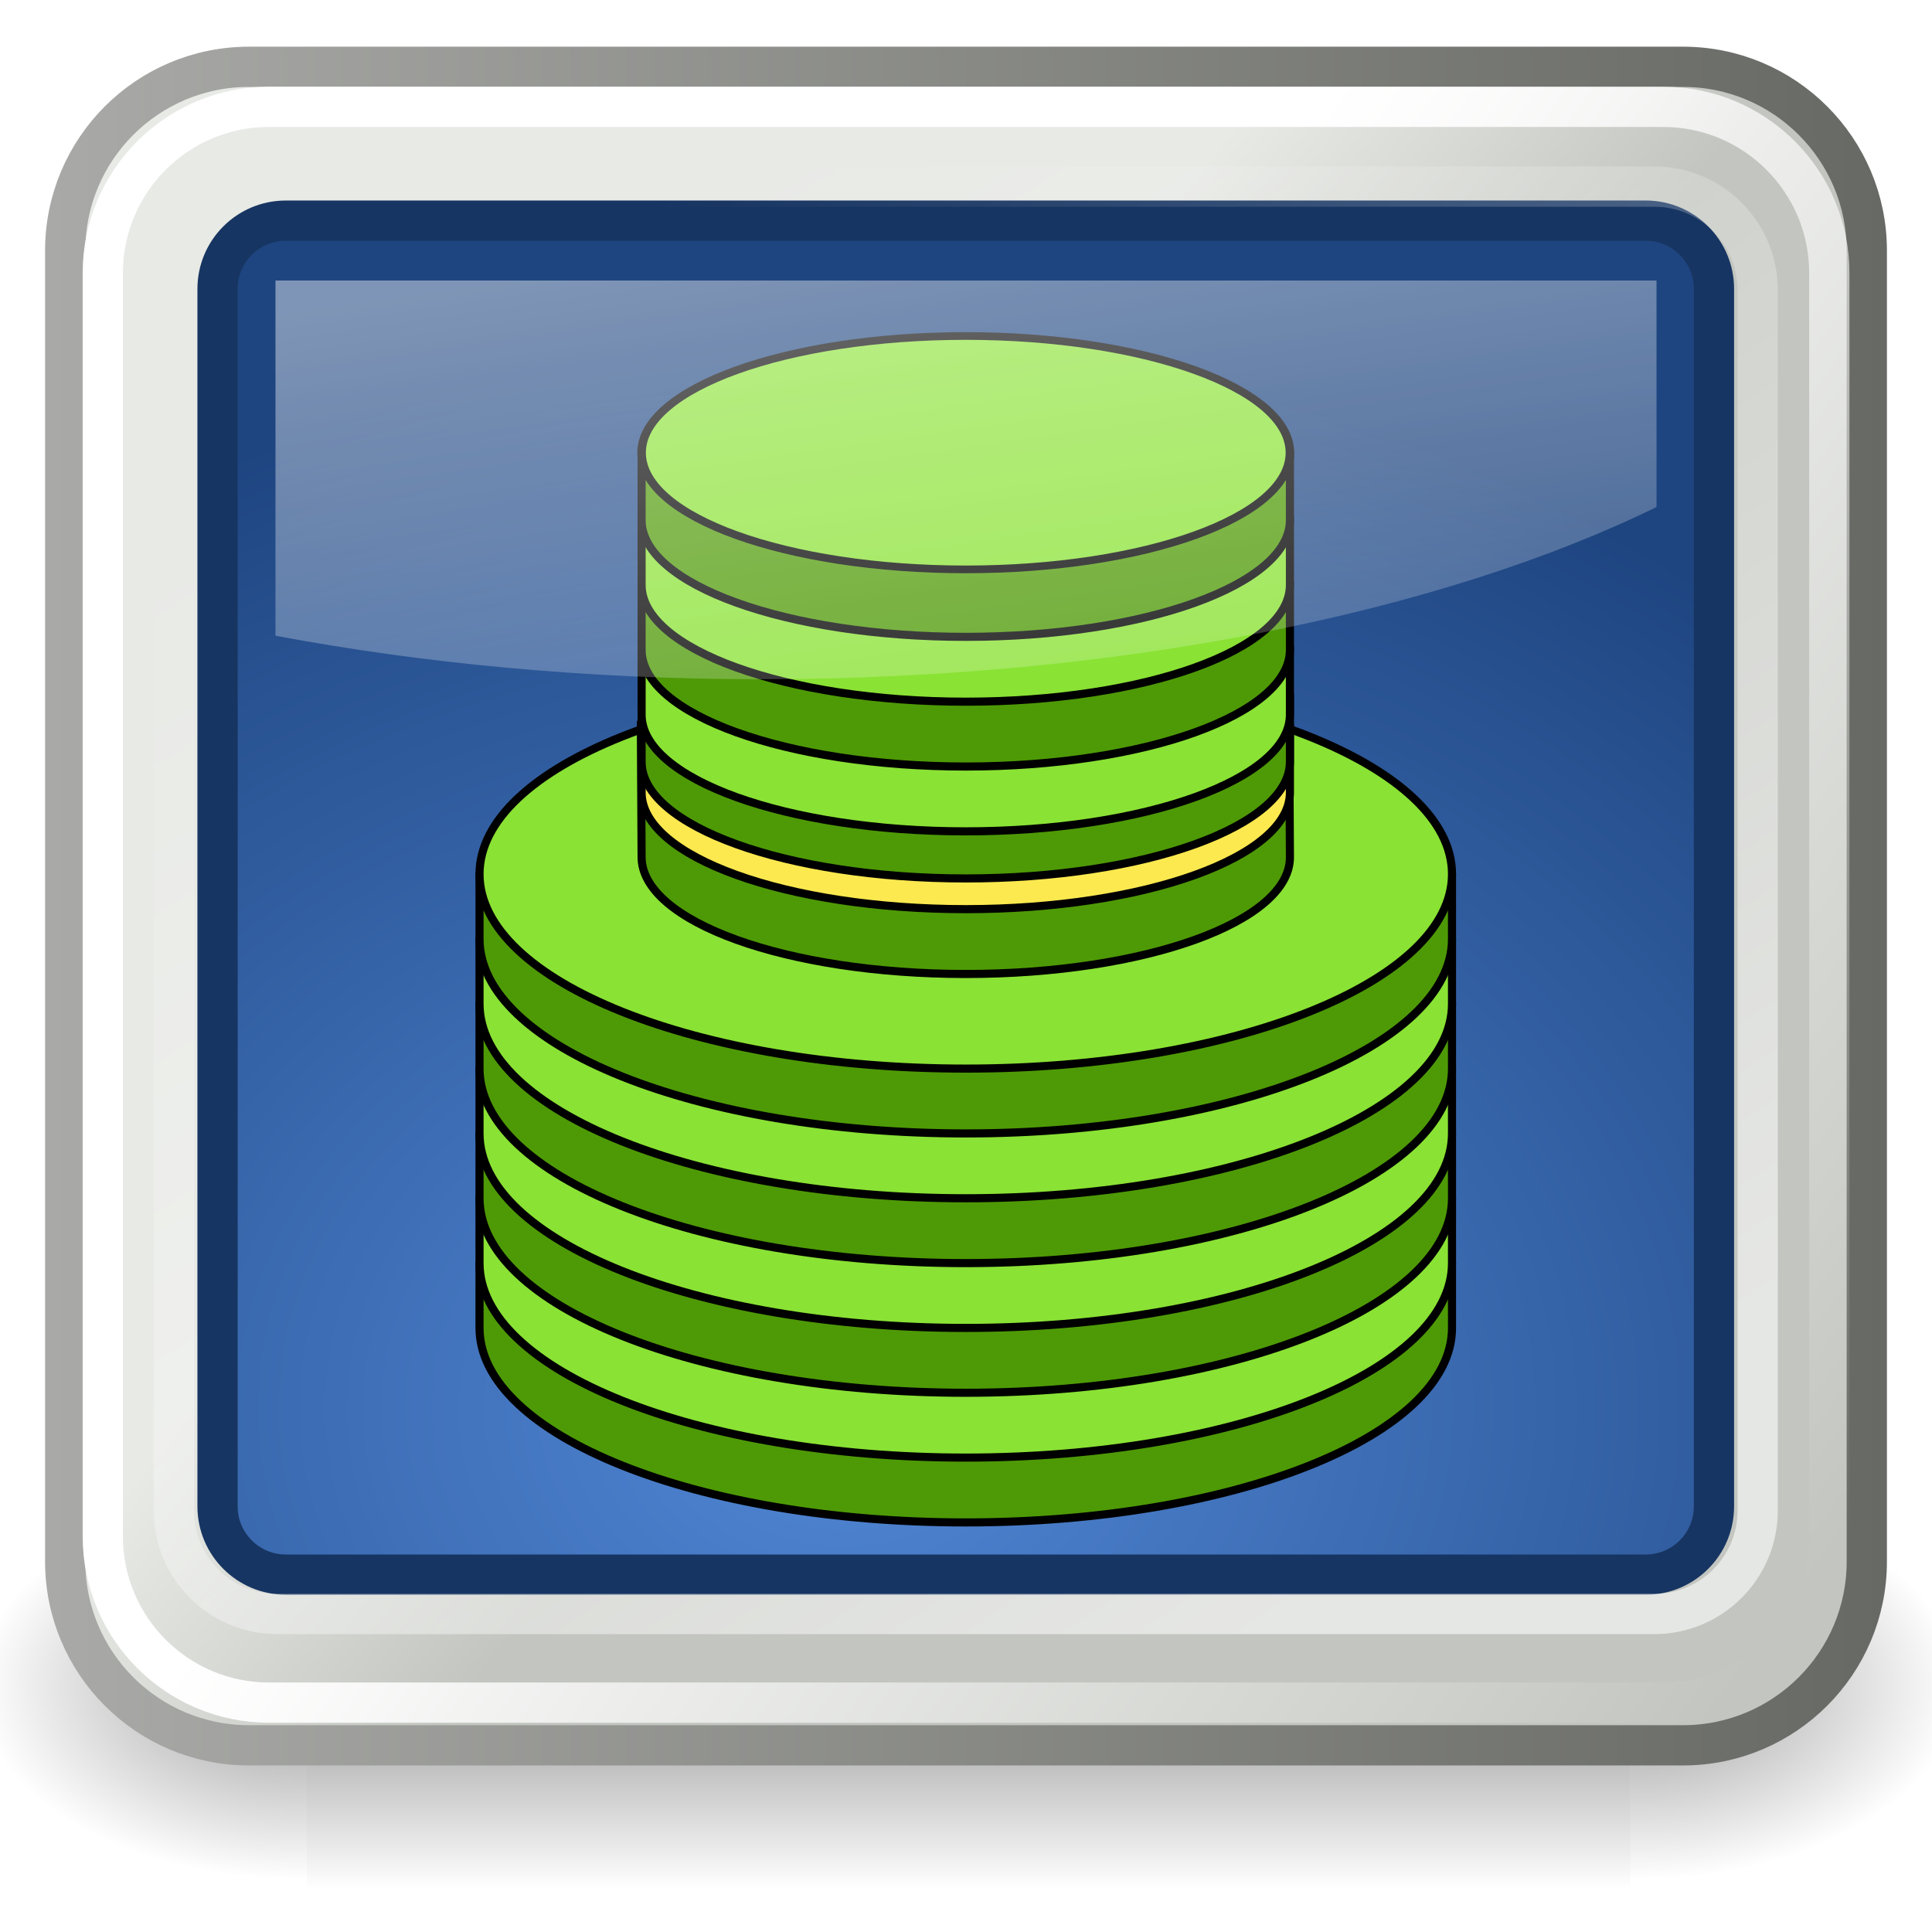
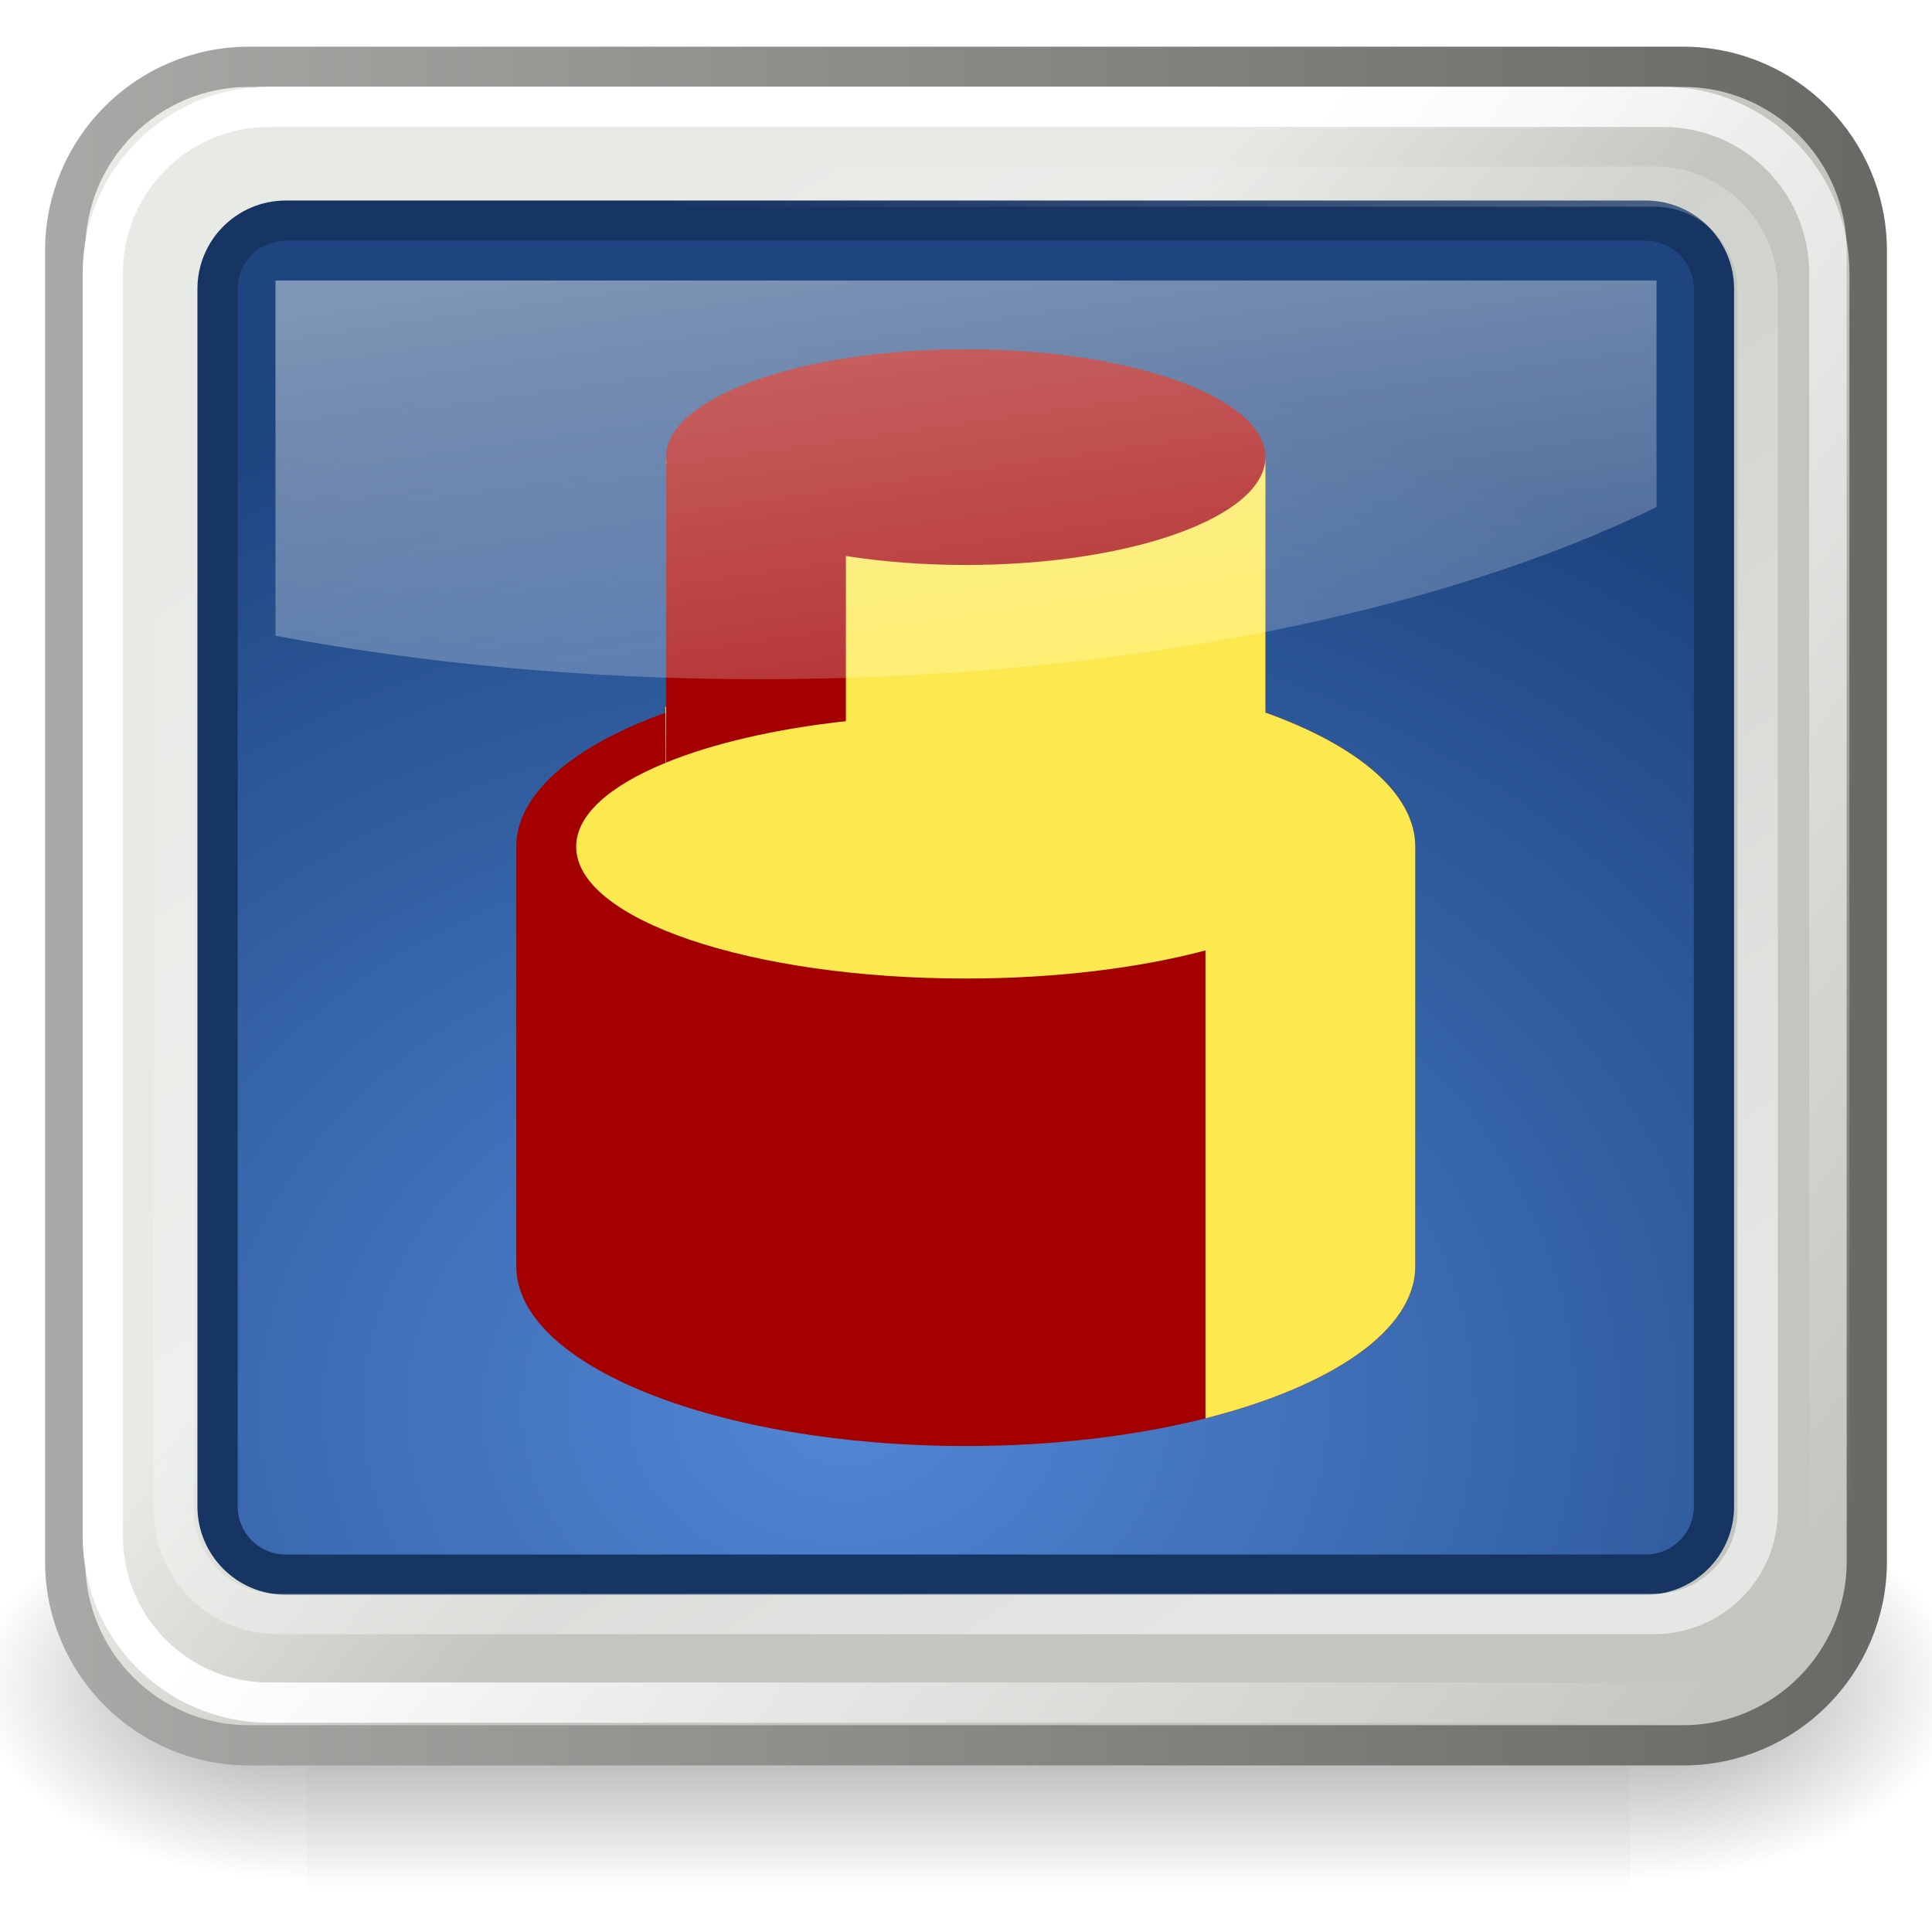
<svg xmlns="http://www.w3.org/2000/svg" xmlns:xlink="http://www.w3.org/1999/xlink" width="48px" height="48px" id="svg1306" version="1.1">
  <defs id="defs1308">
    <radialGradient xlink:href="#linearGradient5060" id="radialGradient5031" gradientUnits="userSpaceOnUse" gradientTransform="matrix(-2.774389,0,0,1.969706,112.7623,-872.8854)" cx="605.714" cy="486.648" fx="605.714" fy="486.648" r="117.143" />
    <linearGradient id="linearGradient5060">
      <stop style="stop-color:black;stop-opacity:1;" offset="0" id="stop5062" />
      <stop style="stop-color:black;stop-opacity:0;" offset="1" id="stop5064" />
    </linearGradient>
    <radialGradient xlink:href="#linearGradient5060" id="radialGradient5029" gradientUnits="userSpaceOnUse" gradientTransform="matrix(2.774389,0,0,1.969706,-1891.633,-872.8854)" cx="605.714" cy="486.648" fx="605.714" fy="486.648" r="117.143" />
    <linearGradient id="linearGradient5048">
      <stop style="stop-color:black;stop-opacity:0;" offset="0" id="stop5050" />
      <stop id="stop5056" offset="0.5" style="stop-color:black;stop-opacity:1;" />
      <stop style="stop-color:black;stop-opacity:0;" offset="1" id="stop5052" />
    </linearGradient>
    <linearGradient xlink:href="#linearGradient5048" id="linearGradient5027" gradientUnits="userSpaceOnUse" gradientTransform="matrix(2.774389,0,0,1.969706,-1892.179,-872.8854)" x1="302.857" y1="366.648" x2="302.857" y2="609.505" />
    <linearGradient id="linearGradient2223">
      <stop style="stop-color:#ffffff;stop-opacity:1;" offset="0" id="stop2225" />
      <stop style="stop-color:#ffffff;stop-opacity:0;" offset="1" id="stop2229" />
    </linearGradient>
    <linearGradient id="linearGradient2222">
      <stop style="stop-color:#5187d6;stop-opacity:1;" offset="0" id="stop2224" />
      <stop style="stop-color:#1e4580;stop-opacity:1;" offset="1" id="stop2227" />
    </linearGradient>
    <linearGradient id="linearGradient3090">
      <stop style="stop-color:#626c07;stop-opacity:1;" offset="0" id="stop3092" />
      <stop style="stop-color:#313603;stop-opacity:1;" offset="1" id="stop3094" />
    </linearGradient>
    <linearGradient id="linearGradient2238">
      <stop style="stop-color:#ffffff;stop-opacity:1;" offset="0" id="stop2240" />
      <stop style="stop-color:#ffffff;stop-opacity:0;" offset="1" id="stop2242" />
    </linearGradient>
    <linearGradient id="linearGradient2224">
      <stop style="stop-color:#32342f;stop-opacity:0.546;" offset="0" id="stop2226" />
      <stop style="stop-color:#32342f;stop-opacity:0;" offset="1" id="stop2228" />
    </linearGradient>
    <linearGradient id="linearGradient2214">
      <stop style="stop-color:#a9aaa7;stop-opacity:1;" offset="0" id="stop2216" />
      <stop style="stop-color:#676964;stop-opacity:1;" offset="1" id="stop2218" />
    </linearGradient>
    <linearGradient id="linearGradient2206">
      <stop style="stop-color:#c3c6c0;stop-opacity:1;" offset="0" id="stop2208" />
      <stop style="stop-color:#e8eae6;stop-opacity:1;" offset="1" id="stop2210" />
    </linearGradient>
    <linearGradient id="linearGradient2198">
      <stop style="stop-color:#32342f;stop-opacity:1;" offset="0" id="stop2200" />
      <stop style="stop-color:#171816;stop-opacity:1;" offset="1" id="stop2202" />
    </linearGradient>
    <linearGradient id="linearGradient2180">
      <stop style="stop-color:#ffffff;stop-opacity:1;" offset="0" id="stop2182" />
      <stop style="stop-color:#ffffff;stop-opacity:0;" offset="1" id="stop2184" />
    </linearGradient>
    <linearGradient xlink:href="#linearGradient2206" id="linearGradient2212" x1="25.861" y1="26.134" x2="18.3" y2="19.568" gradientUnits="userSpaceOnUse" gradientTransform="matrix(0.952387,0,0,1.018339,1.142599,-1.941627)" />
    <linearGradient xlink:href="#linearGradient2214" id="linearGradient2220" x1="0.001" y1="24.012" x2="47.999" y2="24.012" gradientUnits="userSpaceOnUse" gradientTransform="matrix(0.952387,0,0,1.018339,1.142599,-1.941627)" />
    <radialGradient xlink:href="#linearGradient2224" id="radialGradient2230" cx="24.042" cy="42.242" fx="24.042" fy="42.242" r="17.577" gradientTransform="matrix(1,0,0,0.304598,-5.757924e-16,29.37527)" gradientUnits="userSpaceOnUse" />
    <linearGradient xlink:href="#linearGradient2238" id="linearGradient2244" x1="20.339" y1="19.637" x2="46.092" y2="39.708" gradientUnits="userSpaceOnUse" gradientTransform="matrix(0.952387,0,0,1.015657,1.142599,-0.876325)" />
    <linearGradient xlink:href="#linearGradient2180" id="linearGradient1340" gradientUnits="userSpaceOnUse" gradientTransform="matrix(3.809547,0,0,1.750325,-16.00036,-15.78719)" x1="8.821" y1="12.538" x2="12.499" y2="24.238" />
    <radialGradient xlink:href="#linearGradient2222" id="radialGradient2229" cx="22.301" cy="36.257" fx="22.301" fy="36.257" r="19.089" gradientTransform="matrix(1.768625,0,0,1.387102,-18.44248,-15.29268)" gradientUnits="userSpaceOnUse" />
    <linearGradient xlink:href="#linearGradient2223" id="linearGradient2231" x1="35.694" y1="37.334" x2="15.044" y2="5.959" gradientUnits="userSpaceOnUse" />
  </defs>
  <g id="layer1">
    <g id="g5022" transform="matrix(2.454499e-2,0,0,2.086758e-2,45.89369,40.09109)">
      <rect y="-150.697" x="-1559.252" height="478.357" width="1339.633" id="rect4173" style="opacity:0.402;color:black;fill:url(#linearGradient5027);fill-opacity:1;fill-rule:nonzero;stroke:none;stroke-width:1;stroke-linecap:round;stroke-linejoin:miter;marker:none;marker-start:none;marker-mid:none;marker-end:none;stroke-miterlimit:4;stroke-dasharray:none;stroke-dashoffset:0;stroke-opacity:1;visibility:visible;display:inline;overflow:visible" />
      <path id="path5058" d="M -219.619,-150.68 C -219.619,-150.68 -219.619,327.65 -219.619,327.65 C -76.745,328.551 125.781,220.481 125.781,88.454 C 125.781,-43.572 -33.655,-150.68 -219.619,-150.68 z " style="opacity:0.402;color:black;fill:url(#radialGradient5029);fill-opacity:1;fill-rule:nonzero;stroke:none;stroke-width:1;stroke-linecap:round;stroke-linejoin:miter;marker:none;marker-start:none;marker-mid:none;marker-end:none;stroke-miterlimit:4;stroke-dasharray:none;stroke-dashoffset:0;stroke-opacity:1;visibility:visible;display:inline;overflow:visible" />
      <path style="opacity:0.402;color:black;fill:url(#radialGradient5031);fill-opacity:1;fill-rule:nonzero;stroke:none;stroke-width:1;stroke-linecap:round;stroke-linejoin:miter;marker:none;marker-start:none;marker-mid:none;marker-end:none;stroke-miterlimit:4;stroke-dasharray:none;stroke-dashoffset:0;stroke-opacity:1;visibility:visible;display:inline;overflow:visible" d="M -1559.252,-150.68 C -1559.252,-150.68 -1559.252,327.65 -1559.252,327.65 C -1702.127,328.551 -1904.652,220.481 -1904.652,88.454 C -1904.652,-43.572 -1745.216,-150.68 -1559.252,-150.68 z " id="path5018" />
    </g>
    <rect style="opacity:1;fill:url(#linearGradient2212);fill-opacity:1;fill-rule:evenodd;stroke:url(#linearGradient2220);stroke-width:1;stroke-linecap:round;stroke-linejoin:round;stroke-miterlimit:4;stroke-dasharray:none;stroke-dashoffset:0;stroke-opacity:1" id="rect1316" width="44.76" height="41.702" x="1.62" y="1.66" rx="4.566" ry="4.566" />
    <rect style="fill:url(#radialGradient2229);fill-opacity:1;fill-rule:evenodd;stroke:#173562;stroke-width:1;stroke-linecap:round;stroke-linejoin:round;stroke-miterlimit:4;stroke-opacity:1;stroke-dasharray:none;stroke-dashoffset:0" id="rect1314" width="37.178" height="33.639" x="5.405" y="5.482" rx="1.695" ry="1.695" />
    <rect style="opacity:1;fill:none;fill-opacity:1;fill-rule:evenodd;stroke:url(#linearGradient2244);stroke-width:1;stroke-linecap:round;stroke-linejoin:round;stroke-miterlimit:4;stroke-dasharray:none;stroke-dashoffset:0;stroke-opacity:1" id="rect2232" width="42.895" height="39.647" x="2.554" y="2.654" rx="4.13" ry="4.13" />
    <rect ry="2.57" rx="2.57" y="4.636" x="4.319" height="35.463" width="39.35" id="rect2221" style="opacity:0.574;fill:none;stroke:url(#linearGradient2231);stroke-width:1;stroke-linecap:round;stroke-linejoin:round;stroke-miterlimit:4;stroke-opacity:1;stroke-dasharray:none;stroke-dashoffset:0" />
-     <g transform="matrix(0.1610741,0,0,0.1610741,3.859876,-126.8518)" id="layer1-1">
-       <path style="fill:#4e9a06;fill-opacity:1;fill-rule:nonzero;stroke:#000000;stroke-width:1.25;stroke-linecap:round;stroke-linejoin:round;stroke-miterlimit:4;stroke-opacity:1;stroke-dasharray:none;stroke-dashoffset:0" d="m 50,982.362 0,10 c 0,16.569 33.579,30 75,30 41.421,0 75,-13.431 75,-30 l 0,-10 -150,0 z" id="path9518" />
-       <path id="path9520" d="m 50,972.362 0,10 c 0,16.569 33.579,30 75,30 41.421,0 75,-13.432 75,-30 l 0,-10 -150,0 z" style="fill:#8ae234;fill-opacity:1;fill-rule:nonzero;stroke:#000000;stroke-width:1.25;stroke-linecap:round;stroke-linejoin:round;stroke-miterlimit:4;stroke-opacity:1;stroke-dasharray:none;stroke-dashoffset:0" />
-       <path id="rect9428" transform="translate(0,796.3622)" d="m 50,166 0,10 c 0,16.569 33.579,30 75,30 41.421,0 75,-13.431 75,-30 l 0,-10 -150,0 z" style="fill:#4e9a06;fill-opacity:1;fill-rule:nonzero;stroke:#000000;stroke-width:1.25;stroke-linecap:round;stroke-linejoin:round;stroke-miterlimit:4;stroke-opacity:1;stroke-dasharray:none;stroke-dashoffset:0" />
-       <path style="fill:#8ae234;fill-opacity:1;fill-rule:nonzero;stroke:#000000;stroke-width:1.25;stroke-linecap:round;stroke-linejoin:round;stroke-miterlimit:4;stroke-opacity:1;stroke-dasharray:none;stroke-dashoffset:0" d="m 50,952.362 0,10 c 0,16.569 33.579,30 75,30 41.421,0 75,-13.431 75,-30 l 0,-10 -150,0 z" id="path9448" />
-       <path style="fill:#4e9a06;fill-opacity:1;fill-rule:nonzero;stroke:#000000;stroke-width:1.25;stroke-linecap:round;stroke-linejoin:round;stroke-miterlimit:4;stroke-opacity:1;stroke-dasharray:none;stroke-dashoffset:0" d="m 50,942.362 0,10 c 0,16.569 33.579,30 75,30 41.421,0 75,-13.431 75,-30 l 0,-10 -150,0 z" id="path9450" />
-       <path id="path9452" d="m 50,932.362 0,10 c 0,16.569 33.579,30 75,30 41.421,0 75,-13.431 75,-30 l 0,-10 -150,0 z" style="fill:#8ae234;fill-opacity:1;fill-rule:nonzero;stroke:#000000;stroke-width:1.25;stroke-linecap:round;stroke-linejoin:round;stroke-miterlimit:4;stroke-opacity:1;stroke-dasharray:none;stroke-dashoffset:0" />
-       <path id="path9454" d="m 50,922.362 0,10 c 0,16.569 33.579,30 75,30 41.421,0 75,-13.431 75,-30 l 0,-10 -150,0 z" style="fill:#4e9a06;fill-opacity:1;fill-rule:nonzero;stroke:#000000;stroke-width:1.25;stroke-linecap:round;stroke-linejoin:round;stroke-miterlimit:4;stroke-opacity:1;stroke-dasharray:none;stroke-dashoffset:0" />
-       <path transform="translate(0,816.3622)" d="m 200,106 c 0,16.569 -33.579,30 -75,30 -41.421,0 -75,-13.431 -75,-30 0,-16.569 33.579,-30 75,-30 41.421,0 75,13.431 75,30 z" id="path9458" style="fill:#8ae234;fill-opacity:1;fill-rule:nonzero;stroke:#000000;stroke-width:1.25;stroke-linecap:round;stroke-linejoin:round;stroke-miterlimit:4;stroke-opacity:1;stroke-dasharray:none;stroke-dashoffset:0" />
-       <path style="fill:#4e9a06;fill-opacity:1;fill-rule:nonzero;stroke:#000000;stroke-width:1.25;stroke-linecap:round;stroke-linejoin:round;stroke-miterlimit:4;stroke-opacity:1;stroke-dasharray:none;stroke-dashoffset:0" d="M 74.884,899.005 75,919.768 c 0.056,9.941 22.386,18 50,18 27.614,0 50,-8.059 50,-18 l -0.116,-20.763 z" id="path9479" />
-       <path style="fill:#fce94f;fill-opacity:1;fill-rule:nonzero;stroke:#000000;stroke-width:1.25;stroke-linecap:round;stroke-linejoin:round;stroke-miterlimit:4;stroke-opacity:1;stroke-dasharray:none;stroke-dashoffset:0" d="m 75,899.362 0,10.406 c 0,9.941 22.386,18 50,18 27.614,0 50,-8.059 50,-18 l 0,-10.406 z" id="path9522" />
-       <path id="path9524" d="m 75,894.625 0,10.406 c 0,9.941 22.386,18 50,18 27.614,0 50,-8.059 50,-18 l 0,-10.406 z" style="fill:#4e9a06;fill-opacity:1;fill-rule:nonzero;stroke:#000000;stroke-width:1.25;stroke-linecap:round;stroke-linejoin:round;stroke-miterlimit:4;stroke-opacity:1;stroke-dasharray:none;stroke-dashoffset:0" />
-       <path id="path9483" d="m 75,887.362 0,10.406 c 0,9.941 22.386,18 50,18 27.614,0 50,-8.059 50,-18 l 0,-10.406 z" style="fill:#8ae234;fill-opacity:1;fill-rule:nonzero;stroke:#000000;stroke-width:1.25;stroke-linecap:round;stroke-linejoin:round;stroke-miterlimit:4;stroke-opacity:1;stroke-dasharray:none;stroke-dashoffset:0" />
-       <path id="path9485" d="m 75,877.362 0,10.406 c 0,9.941 22.386,18 50,18 27.614,0 50,-8.059 50,-18 l 0,-10.406 z" style="fill:#4e9a06;fill-opacity:1;fill-rule:nonzero;stroke:#000000;stroke-width:1.25;stroke-linecap:round;stroke-linejoin:round;stroke-miterlimit:4;stroke-opacity:1;stroke-dasharray:none;stroke-dashoffset:0" />
-       <path id="path9489" d="m 75,867.362 0,10.406 c 0,9.941 22.386,18 50,18 27.614,0 50,-8.059 50,-18 l 0,-10.406 z" style="fill:#8ae234;fill-opacity:1;fill-rule:nonzero;stroke:#000000;stroke-width:1.25;stroke-linecap:round;stroke-linejoin:round;stroke-miterlimit:4;stroke-opacity:1;stroke-dasharray:none;stroke-dashoffset:0" />
-       <path style="fill:#4e9a06;fill-opacity:1;fill-rule:nonzero;stroke:#000000;stroke-width:1.25;stroke-linecap:round;stroke-linejoin:round;stroke-miterlimit:4;stroke-opacity:1;stroke-dasharray:none;stroke-dashoffset:0" d="m 75,857.362 0,10.406 c 0,9.941 22.386,18 50,18 27.614,0 50,-8.059 50,-18 l 0,-10.406 z" id="path9495" />
-       <path transform="matrix(0.6666667,0,0,0.6,41.66667,793.7622)" d="m 200,106 c 0,16.569 -33.579,30 -75,30 -41.421,0 -75,-13.431 -75,-30 0,-16.569 33.579,-30 75,-30 41.421,0 75,13.431 75,30 z" id="path9468" style="fill:#8ae234;fill-opacity:1;fill-rule:nonzero;stroke:#000000;stroke-width:1.976;stroke-linecap:round;stroke-linejoin:round;stroke-miterlimit:4;stroke-opacity:1;stroke-dasharray:none;stroke-dashoffset:0" />
+     <g transform="matrix(0.2299301,0,0,0.2299301,-16.76919,-132.2229)" id="g3935">
+       <g id="g4336" transform="matrix(0.6476191,0,0,0.6476191,96.33332,69.20378)">
+         <path style="fill:#a40000;fill-opacity:1;fill-rule:nonzero;stroke:none" d="m 125,839.362 c -27.614,0 -50,8.059 -50,18 l 0,10.406 0,10 0,10 0,10 0,1.25 -0.125,0 0,1 C 59.599,905.51 50,913.5 50,922.362 l 0,10 0,10 0,10 0,10 0,10 0,10 0,10 c 0,16.569 33.579,30 75,30 41.421,0 75,-13.431 75,-30 l 0,-10 0,-10 0,-10 0,-10 0,-10 0,-10 0,-10 c 0,-8.886 -9.654,-16.882 -25,-22.375 l 0,-0.625 0,-4.75 0,-7.25 0,-10 0,-10 0,-10 c 0,-9.941 -22.386,-18 -50,-18 z" id="path9518-1" />
+         <path style="fill:#fce94f;fill-opacity:1;fill-rule:nonzero;stroke:none" d="m 75,857.362 0,1.156 c 0,-0.075 0.049,-0.147 0.062,-0.219 -0.003,-0.02 0.003,-0.042 0,-0.062 C 75.025,857.951 75,857.652 75,857.362 z m 100,0 c 0,9.941 -22.386,18 -50,18 -7.113,0 -13.874,-0.536 -20,-1.5 l 0,19.594 0,7.969 c -11.869,1.297 -22.212,3.732 -30,6.906 l 0,-9.312 -0.125,0 0.062,9.344 c -9.309,3.806 -14.938,8.672 -14.938,14 0,12.15 29.101,22 65,22 15.097,0 28.966,-1.765 40,-4.688 l 0,8.062 0,70 c 21.021,-5.315 35,-14.692 35,-25.375 l 0,-10 0,-10 0,-10 0,-10 0,-10 0,-10 0,-10 c 0,-8.886 -9.654,-16.882 -25,-22.375 l 0,-0.625 0,-4.75 0,-7.25 0,-10 0,-9.594 0,-0.406 0,-10 z m -107.5,45.75 c -0.458,0.218 -0.902,0.433 -1.344,0.656 0.437,-0.221 0.892,-0.441 1.344,-0.656 z m -3.938,2.062 c -0.489,0.279 -0.972,0.558 -1.438,0.844 0.466,-0.285 0.949,-0.565 1.438,-0.844 z m -13.062,13.75 c -0.08,0.28 -0.158,0.562 -0.219,0.844 0.061,-0.285 0.138,-0.561 0.219,-0.844 z m 114.25,28.875 c -1.309,0.328 -2.639,0.641 -4,0.938 1.366,-0.297 2.687,-0.608 4,-0.938 z m -9.469,2 c -1.365,0.242 -2.75,0.478 -4.156,0.688 1.409,-0.21 2.789,-0.446 4.156,-0.688 z" id="path3796" />
+       </g>
    </g>
    <path style="opacity:0.432;fill:url(#linearGradient1340);fill-opacity:1;fill-rule:evenodd;stroke:none;stroke-width:1;stroke-linecap:round;stroke-linejoin:round;stroke-miterlimit:4;stroke-dasharray:none;stroke-dashoffset:0;stroke-opacity:1" d="M 6.844,6.969 L 6.844,15.795 C 10.514,16.483 14.583,16.875 18.875,16.875 C 27.81,16.875 35.812,15.21 41.156,12.597 L 41.156,6.969 L 6.844,6.969 z " id="rect2178" />
  </g>
</svg>
